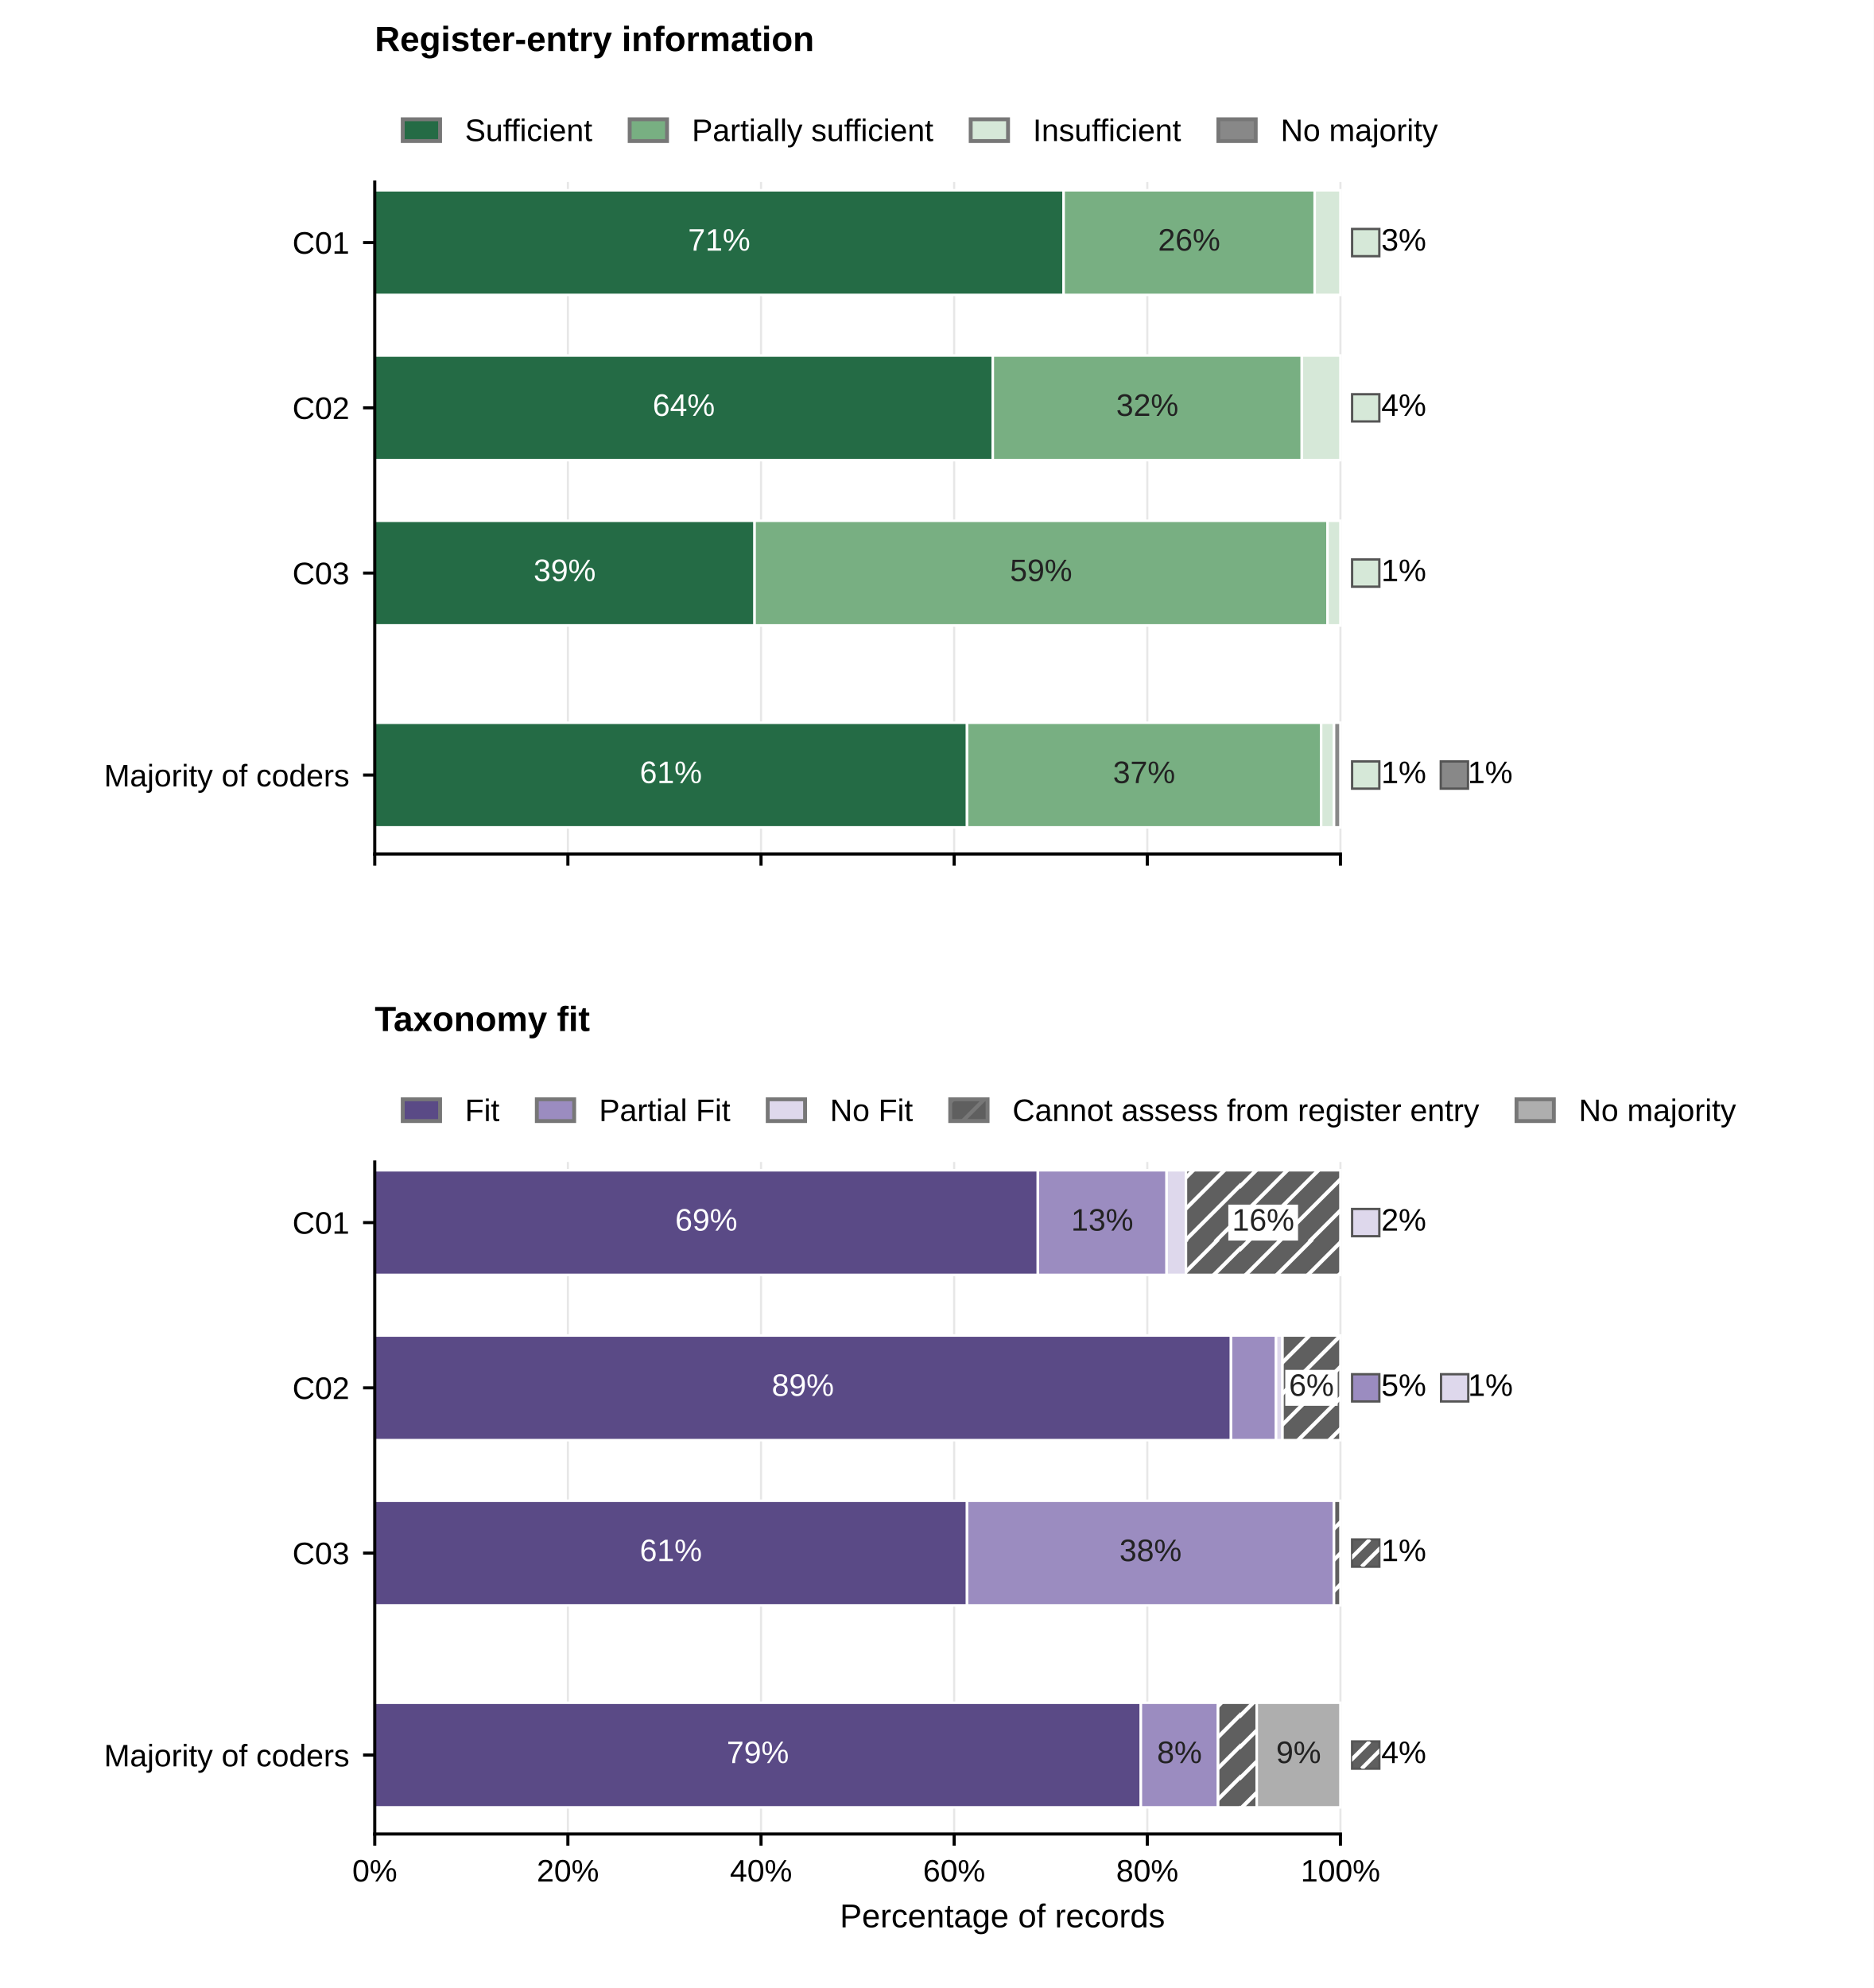
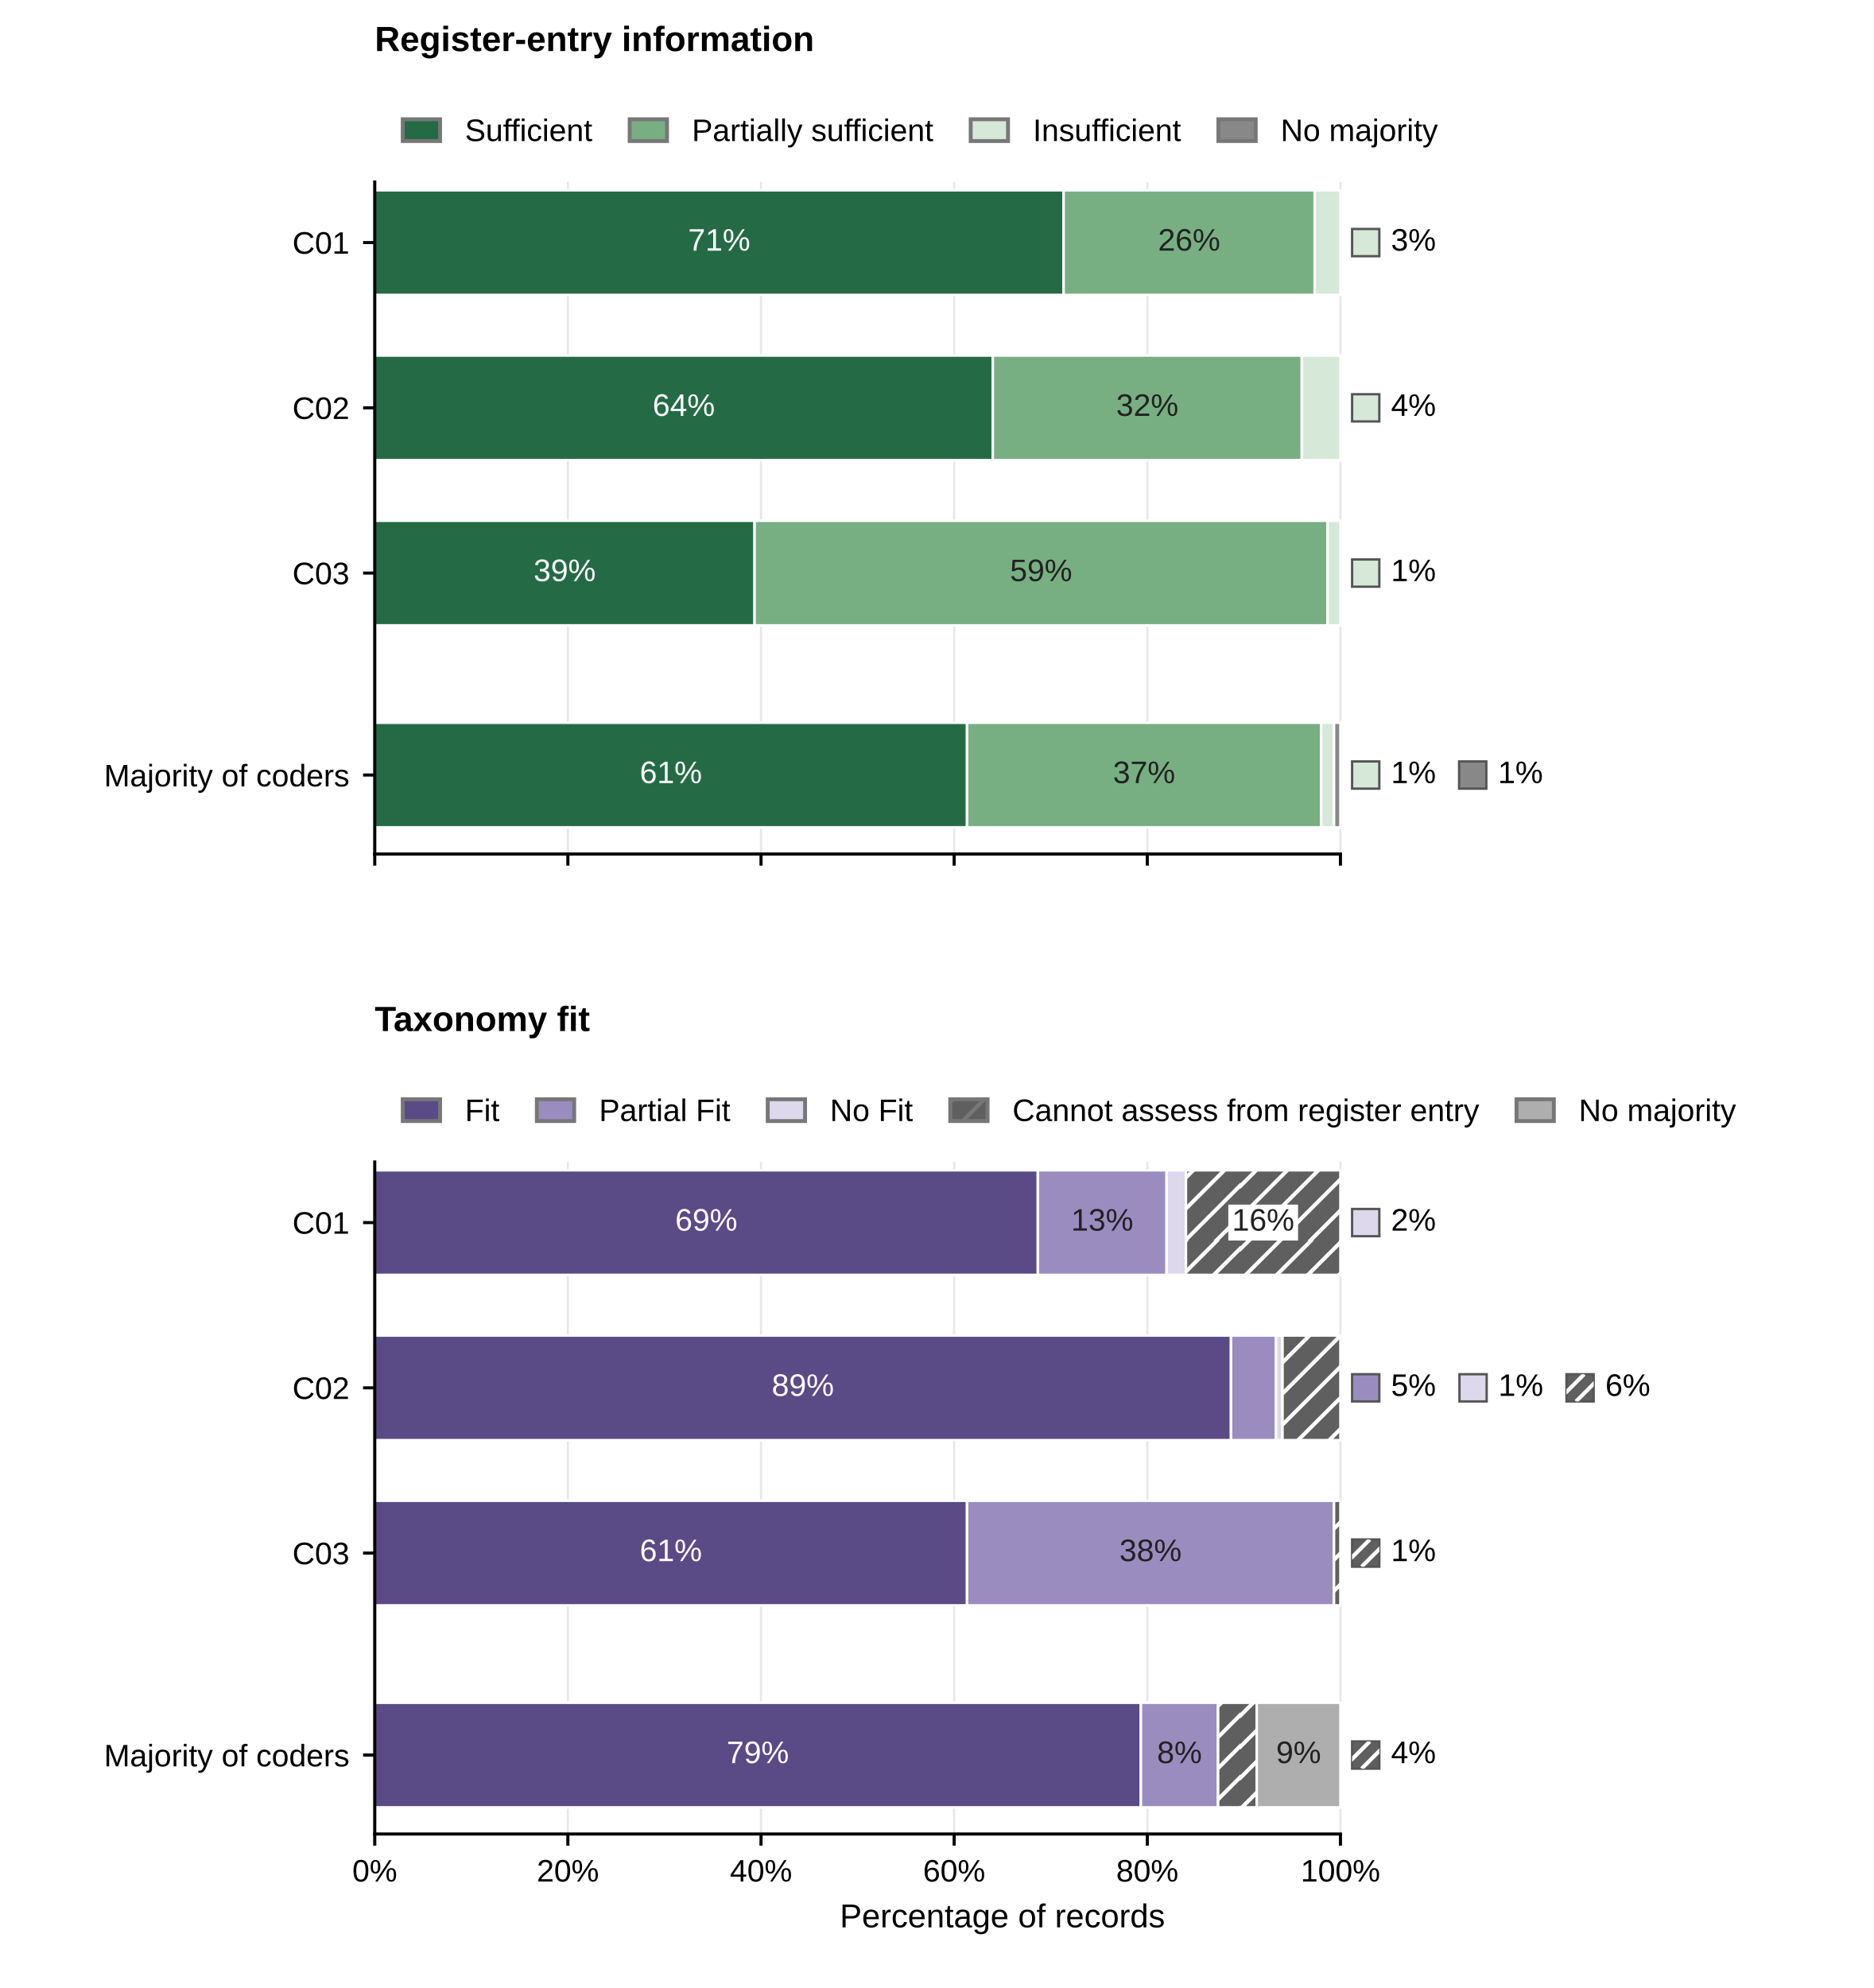
<svg xmlns="http://www.w3.org/2000/svg" xmlns:xlink="http://www.w3.org/1999/xlink" width="481.89pt" height="511.2pt" viewBox="0 0 481.89 511.2" version="1.1">
  <defs>
    <style type="text/css">*{stroke-linejoin: round; stroke-linecap: butt}</style>
  </defs>
  <g id="figure_1">
    <g id="patch_1">
      <path d="M 0 511.2  L 481.89 511.2  L 481.89 0  L 0 0  z " style="fill: #ffffff" />
    </g>
    <g id="axes_1">
      <g id="text_1">
        <text style="font-weight: 700; font-size: 9px; font-family: 'Arial'; text-anchor: start" x="96.378" y="13.129" transform="rotate(-0 96.37795 13.12875)">Register-entry information</text>
      </g>
    </g>
    <g id="axes_2">
      <g id="text_2">
        <text style="font-weight: 700; font-size: 9px; font-family: 'Arial'; text-anchor: start" x="96.378" y="265.129" transform="rotate(-0 96.37795 265.1288)">Taxonomy fit</text>
      </g>
    </g>
    <g id="axes_3">
      <g id="legend_1">
        <g id="patch_2">
          <path d="M 103.578 36.27  L 113.178 36.27  L 113.178 30.67  L 103.578 30.67  z " style="fill: #246b45; stroke: #777777; stroke-linejoin: miter" />
        </g>
        <g id="text_3">
          <text style="font-size: 8px; font-family: 'Arial'; text-anchor: start" x="119.578" y="36.27" transform="rotate(-0 119.578 36.27)">Sufficient</text>
        </g>
        <g id="patch_3">
          <path d="M 161.943 36.27  L 171.543 36.27  L 171.543 30.67  L 161.943 30.67  z " style="fill: #78af82; stroke: #777777; stroke-linejoin: miter" />
        </g>
        <g id="text_4">
          <text style="font-size: 8px; font-family: 'Arial'; text-anchor: start" x="177.943" y="36.27" transform="rotate(-0 177.943 36.27)">Partially sufficient</text>
        </g>
        <g id="patch_4">
          <path d="M 249.647 36.27  L 259.247 36.27  L 259.247 30.67  L 249.647 30.67  z " style="fill: #d6e8d8; stroke: #777777; stroke-linejoin: miter" />
        </g>
        <g id="text_5">
          <text style="font-size: 8px; font-family: 'Arial'; text-anchor: start" x="265.647" y="36.27" transform="rotate(-0 265.6467 36.27)">Insufficient</text>
        </g>
        <g id="patch_5">
          <path d="M 313.347 36.27  L 322.947 36.27  L 322.947 30.67  L 313.347 30.67  z " style="fill: #888888; stroke: #777777; stroke-linejoin: miter" />
        </g>
        <g id="text_6">
          <text style="font-size: 8px; font-family: 'Arial'; text-anchor: start" x="329.347" y="36.27" transform="rotate(-0 329.3467 36.27)">No majority</text>
        </g>
      </g>
    </g>
    <g id="axes_4">
      <g id="legend_2">
        <g id="patch_6">
          <path d="M 103.578 288.27  L 113.178 288.27  L 113.178 282.67  L 103.578 282.67  z " style="fill: #5a4a86; stroke: #777777; stroke-linejoin: miter" />
        </g>
        <g id="text_7">
          <text style="font-size: 8px; font-family: 'Arial'; text-anchor: start" x="119.578" y="288.27" transform="rotate(-0 119.578 288.27)">Fit</text>
        </g>
        <g id="patch_7">
          <path d="M 138.064 288.27  L 147.664 288.27  L 147.664 282.67  L 138.064 282.67  z " style="fill: #9b8cc0; stroke: #777777; stroke-linejoin: miter" />
        </g>
        <g id="text_8">
          <text style="font-size: 8px; font-family: 'Arial'; text-anchor: start" x="154.064" y="288.27" transform="rotate(-0 154.0642 288.27)">Partial Fit</text>
        </g>
        <g id="patch_8">
          <path d="M 197.448 288.27  L 207.048 288.27  L 207.048 282.67  L 197.448 282.67  z " style="fill: #ded8ec; stroke: #777777; stroke-linejoin: miter" />
        </g>
        <g id="text_9">
          <text style="font-size: 8px; font-family: 'Arial'; text-anchor: start" x="213.448" y="288.27" transform="rotate(-0 213.448 288.27)">No Fit</text>
        </g>
        <g id="patch_9">
          <path d="M 244.383 288.27  L 253.983 288.27  L 253.983 282.67  L 244.383 282.67  z " style="fill: url(#h624ddeda6c); stroke: #777777; stroke-linejoin: miter" />
        </g>
        <g id="text_10">
          <text style="font-size: 8px; font-family: 'Arial'; text-anchor: start" x="260.383" y="288.27" transform="rotate(-0 260.383 288.27)">Cannot assess from register entry</text>
        </g>
        <g id="patch_10">
          <path d="M 390.022 288.27  L 399.622 288.27  L 399.622 282.67  L 390.022 282.67  z " style="fill: #aeaeae; stroke: #777777; stroke-linejoin: miter" />
        </g>
        <g id="text_11">
          <text style="font-size: 8px; font-family: 'Arial'; text-anchor: start" x="406.022" y="288.27" transform="rotate(-0 406.0217 288.27)">No majority</text>
        </g>
      </g>
    </g>
    <g id="axes_5">
      <g id="patch_11">
        <path d="M 96.378 219.6  L 419.244 219.6  L 419.244 46.8  L 96.378 46.8  z " style="fill: #ffffff" />
      </g>
      <g id="matplotlib.axis_1">
        <g id="xtick_1">
          <g id="line2d_1">
            <path d="M 96.378 219.6  L 96.378 46.8  " clip-path="url(#pf8613d907a)" style="fill: none; stroke: #e7e7e7; stroke-width: 0.55; stroke-linecap: square" />
          </g>
          <g id="line2d_2">
            <defs>
              <path id="m586eeee65d" d="M 0 0  L 0 3  " style="stroke: #000000; stroke-width: 0.8" />
            </defs>
            <g>
              <use xlink:href="#m586eeee65d" x="96.378" y="219.6" style="stroke: #000000; stroke-width: 0.8" />
            </g>
          </g>
        </g>
        <g id="xtick_2">
          <g id="line2d_3">
            <path d="M 146.05 219.6  L 146.05 46.8  " clip-path="url(#pf8613d907a)" style="fill: none; stroke: #e7e7e7; stroke-width: 0.55; stroke-linecap: square" />
          </g>
          <g id="line2d_4">
            <g>
              <use xlink:href="#m586eeee65d" x="146.05" y="219.6" style="stroke: #000000; stroke-width: 0.8" />
            </g>
          </g>
        </g>
        <g id="xtick_3">
          <g id="line2d_5">
            <path d="M 195.721 219.6  L 195.721 46.8  " clip-path="url(#pf8613d907a)" style="fill: none; stroke: #e7e7e7; stroke-width: 0.55; stroke-linecap: square" />
          </g>
          <g id="line2d_6">
            <g>
              <use xlink:href="#m586eeee65d" x="195.721" y="219.6" style="stroke: #000000; stroke-width: 0.8" />
            </g>
          </g>
        </g>
        <g id="xtick_4">
          <g id="line2d_7">
            <path d="M 245.393 219.6  L 245.393 46.8  " clip-path="url(#pf8613d907a)" style="fill: none; stroke: #e7e7e7; stroke-width: 0.55; stroke-linecap: square" />
          </g>
          <g id="line2d_8">
            <g>
              <use xlink:href="#m586eeee65d" x="245.393" y="219.6" style="stroke: #000000; stroke-width: 0.8" />
            </g>
          </g>
        </g>
        <g id="xtick_5">
          <g id="line2d_9">
            <path d="M 295.065 219.6  L 295.065 46.8  " clip-path="url(#pf8613d907a)" style="fill: none; stroke: #e7e7e7; stroke-width: 0.55; stroke-linecap: square" />
          </g>
          <g id="line2d_10">
            <g>
              <use xlink:href="#m586eeee65d" x="295.065" y="219.6" style="stroke: #000000; stroke-width: 0.8" />
            </g>
          </g>
        </g>
        <g id="xtick_6">
          <g id="line2d_11">
            <path d="M 344.737 219.6  L 344.737 46.8  " clip-path="url(#pf8613d907a)" style="fill: none; stroke: #e7e7e7; stroke-width: 0.55; stroke-linecap: square" />
          </g>
          <g id="line2d_12">
            <g>
              <use xlink:href="#m586eeee65d" x="344.737" y="219.6" style="stroke: #000000; stroke-width: 0.8" />
            </g>
          </g>
        </g>
      </g>
      <g id="matplotlib.axis_2">
        <g id="ytick_1">
          <g id="line2d_13">
            <defs>
              <path id="m7515a2d4cf" d="M 0 0  L -3 0  " style="stroke: #000000; stroke-width: 0.8" />
            </defs>
            <g>
              <use xlink:href="#m7515a2d4cf" x="96.378" y="62.38" style="stroke: #000000; stroke-width: 0.8" />
            </g>
          </g>
          <g id="text_12">
            <text style="font-size: 8px; font-family: 'Arial'; text-anchor: end" x="89.878" y="65.243" transform="rotate(-0 89.87795 65.24345)">C01</text>
          </g>
        </g>
        <g id="ytick_2">
          <g id="line2d_14">
            <g>
              <use xlink:href="#m7515a2d4cf" x="96.378" y="104.872" style="stroke: #000000; stroke-width: 0.8" />
            </g>
          </g>
          <g id="text_13">
            <text style="font-size: 8px; font-family: 'Arial'; text-anchor: end" x="89.878" y="107.735" transform="rotate(-0 89.87795 107.7353)">C02</text>
          </g>
        </g>
        <g id="ytick_3">
          <g id="line2d_15">
            <g>
              <use xlink:href="#m7515a2d4cf" x="96.378" y="147.364" style="stroke: #000000; stroke-width: 0.8" />
            </g>
          </g>
          <g id="text_14">
            <text style="font-size: 8px; font-family: 'Arial'; text-anchor: end" x="89.878" y="150.227" transform="rotate(-0 89.87795 150.2271)">C03</text>
          </g>
        </g>
        <g id="ytick_4">
          <g id="line2d_16">
            <g>
              <use xlink:href="#m7515a2d4cf" x="96.378" y="199.298" style="stroke: #000000; stroke-width: 0.8" />
            </g>
          </g>
          <g id="text_15">
            <text style="font-size: 8px; font-family: 'Arial'; text-anchor: end" x="89.878" y="202.21" transform="rotate(-0 89.87795 202.2102)">Majority of coders</text>
          </g>
        </g>
      </g>
      <g id="patch_12">
        <path d="M 96.378 75.836  L 273.54 75.836  L 273.54 48.925  L 96.378 48.925  z " clip-path="url(#pf8613d907a)" style="fill: #246b45; stroke: #ffffff; stroke-width: 0.65; stroke-linejoin: miter" />
      </g>
      <g id="patch_13">
        <path d="M 273.54 75.836  L 338.114 75.836  L 338.114 48.925  L 273.54 48.925  z " clip-path="url(#pf8613d907a)" style="fill: #78af82; stroke: #ffffff; stroke-width: 0.65; stroke-linejoin: miter" />
      </g>
      <g id="patch_14">
        <path d="M 338.114 75.836  L 344.737 75.836  L 344.737 48.925  L 338.114 48.925  z " clip-path="url(#pf8613d907a)" style="fill: #d6e8d8; stroke: #ffffff; stroke-width: 0.65; stroke-linejoin: miter" />
      </g>
      <g id="patch_15">
        <path d="M 96.378 118.328  L 255.327 118.328  L 255.327 91.416  L 96.378 91.416  z " clip-path="url(#pf8613d907a)" style="fill: #246b45; stroke: #ffffff; stroke-width: 0.65; stroke-linejoin: miter" />
      </g>
      <g id="patch_16">
        <path d="M 255.327 118.328  L 334.802 118.328  L 334.802 91.416  L 255.327 91.416  z " clip-path="url(#pf8613d907a)" style="fill: #78af82; stroke: #ffffff; stroke-width: 0.65; stroke-linejoin: miter" />
      </g>
      <g id="patch_17">
        <path d="M 334.802 118.328  L 344.737 118.328  L 344.737 91.416  L 334.802 91.416  z " clip-path="url(#pf8613d907a)" style="fill: #d6e8d8; stroke: #ffffff; stroke-width: 0.65; stroke-linejoin: miter" />
      </g>
      <g id="patch_18">
        <path d="M 96.378 160.82  L 194.066 160.82  L 194.066 133.908  L 96.378 133.908  z " clip-path="url(#pf8613d907a)" style="fill: #246b45; stroke: #ffffff; stroke-width: 0.65; stroke-linejoin: miter" />
      </g>
      <g id="patch_19">
        <path d="M 194.066 160.82  L 341.425 160.82  L 341.425 133.908  L 194.066 133.908  z " clip-path="url(#pf8613d907a)" style="fill: #78af82; stroke: #ffffff; stroke-width: 0.65; stroke-linejoin: miter" />
      </g>
      <g id="patch_20">
        <path d="M 341.425 160.82  L 344.737 160.82  L 344.737 133.908  L 341.425 133.908  z " clip-path="url(#pf8613d907a)" style="fill: #d6e8d8; stroke: #ffffff; stroke-width: 0.65; stroke-linejoin: miter" />
      </g>
      <g id="patch_21">
        <path d="M 96.378 212.754  L 248.705 212.754  L 248.705 185.843  L 96.378 185.843  z " clip-path="url(#pf8613d907a)" style="fill: #246b45; stroke: #ffffff; stroke-width: 0.65; stroke-linejoin: miter" />
      </g>
      <g id="patch_22">
        <path d="M 248.705 212.754  L 339.769 212.754  L 339.769 185.843  L 248.705 185.843  z " clip-path="url(#pf8613d907a)" style="fill: #78af82; stroke: #ffffff; stroke-width: 0.65; stroke-linejoin: miter" />
      </g>
      <g id="patch_23">
        <path d="M 339.769 212.754  L 343.081 212.754  L 343.081 185.843  L 339.769 185.843  z " clip-path="url(#pf8613d907a)" style="fill: #d6e8d8; stroke: #ffffff; stroke-width: 0.65; stroke-linejoin: miter" />
      </g>
      <g id="patch_24">
        <path d="M 343.081 212.754  L 344.737 212.754  L 344.737 185.843  L 343.081 185.843  z " clip-path="url(#pf8613d907a)" style="fill: #888888; stroke: #ffffff; stroke-width: 0.65; stroke-linejoin: miter" />
      </g>
      <g id="patch_25">
        <path d="M 96.378 219.6  L 96.378 46.8  " style="fill: none; stroke: #000000; stroke-width: 0.8; stroke-linejoin: miter; stroke-linecap: square" />
      </g>
      <g id="patch_26">
        <path d="M 96.378 219.6  L 344.737 219.6  " style="fill: none; stroke: #000000; stroke-width: 0.8; stroke-linejoin: miter; stroke-linecap: square" />
      </g>
      <g id="text_16">
-         <text style="font-size: 8px; font-family: 'Arial'; text-anchor: start" x="355.237" y="64.448" transform="rotate(-0 355.2365 64.44845)">3%</text>
+         <text style="font-size: 8px; font-family: 'Arial'; text-anchor: start" x="357.737" y="64.448" transform="rotate(-0 357.7365 64.44845)">3%</text>
      </g>
      <g id="text_17">
-         <text style="font-size: 8px; font-family: 'Arial'; text-anchor: start" x="355.237" y="106.94" transform="rotate(-0 355.2365 106.9403)">4%</text>
+         <text style="font-size: 8px; font-family: 'Arial'; text-anchor: start" x="357.737" y="106.94" transform="rotate(-0 357.7365 106.9403)">4%</text>
      </g>
      <g id="text_18">
-         <text style="font-size: 8px; font-family: 'Arial'; text-anchor: start" x="355.237" y="149.432" transform="rotate(-0 355.2365 149.4321)">1%</text>
+         <text style="font-size: 8px; font-family: 'Arial'; text-anchor: start" x="357.737" y="149.432" transform="rotate(-0 357.7365 149.4321)">1%</text>
      </g>
      <g id="text_19">
-         <text style="font-size: 8px; font-family: 'Arial'; text-anchor: start" x="355.237" y="201.366" transform="rotate(-0 355.2365 201.3665)">1%</text>
+         <text style="font-size: 8px; font-family: 'Arial'; text-anchor: start" x="357.737" y="201.366" transform="rotate(-0 357.7365 201.3665)">1%</text>
      </g>
      <g id="text_20">
-         <text style="font-size: 8px; font-family: 'Arial'; text-anchor: start" x="377.464" y="201.366" transform="rotate(-0 377.4642 201.3665)">1%</text>
+         <text style="font-size: 8px; font-family: 'Arial'; text-anchor: start" x="385.257" y="201.366" transform="rotate(-0 385.2565 201.3665)">1%</text>
      </g>
      <g id="text_21">
        <text style="font-size: 8px; font-family: 'Arial'; text-anchor: middle; fill: #ffffff" x="184.959" y="64.448" transform="rotate(-0 184.9592 64.44845)">71%</text>
      </g>
      <g id="text_22">
        <text style="font-size: 8px; font-family: 'Arial'; text-anchor: middle; fill: #222222" x="305.827" y="64.448" transform="rotate(-0 305.827 64.44845)">26%</text>
      </g>
      <g id="text_23">
        <text style="font-size: 8px; font-family: 'Arial'; text-anchor: middle; fill: #ffffff" x="175.853" y="106.94" transform="rotate(-0 175.8527 106.9403)">64%</text>
      </g>
      <g id="text_24">
        <text style="font-size: 8px; font-family: 'Arial'; text-anchor: middle; fill: #222222" x="295.065" y="106.94" transform="rotate(-0 295.0648 106.9403)">32%</text>
      </g>
      <g id="text_25">
        <text style="font-size: 8px; font-family: 'Arial'; text-anchor: middle; fill: #ffffff" x="145.222" y="149.432" transform="rotate(-0 145.2218 149.4321)">39%</text>
      </g>
      <g id="text_26">
        <text style="font-size: 8px; font-family: 'Arial'; text-anchor: middle; fill: #222222" x="267.745" y="149.432" transform="rotate(-0 267.7454 149.4321)">59%</text>
      </g>
      <g id="text_27">
        <text style="font-size: 8px; font-family: 'Arial'; text-anchor: middle; fill: #ffffff" x="172.541" y="201.366" transform="rotate(-0 172.5412 201.3665)">61%</text>
      </g>
      <g id="text_28">
        <text style="font-size: 8px; font-family: 'Arial'; text-anchor: middle; fill: #222222" x="294.237" y="201.366" transform="rotate(-0 294.2369 201.3665)">37%</text>
      </g>
      <g id="AnnotationBbox_1">
        <g id="patch_27">
          <path d="M 347.737 65.88  L 354.737 65.88  L 354.737 58.88  L 347.737 58.88  z " style="fill: #d6e8d8; stroke: #555555; stroke-width: 0.6; stroke-linejoin: miter" />
        </g>
      </g>
      <g id="AnnotationBbox_2">
        <g id="patch_28">
          <path d="M 347.737 108.372  L 354.737 108.372  L 354.737 101.372  L 347.737 101.372  z " style="fill: #d6e8d8; stroke: #555555; stroke-width: 0.6; stroke-linejoin: miter" />
        </g>
      </g>
      <g id="AnnotationBbox_3">
        <g id="patch_29">
          <path d="M 347.737 150.864  L 354.737 150.864  L 354.737 143.864  L 347.737 143.864  z " style="fill: #d6e8d8; stroke: #555555; stroke-width: 0.6; stroke-linejoin: miter" />
        </g>
      </g>
      <g id="AnnotationBbox_4">
        <g id="patch_30">
          <path d="M 347.737 202.798  L 354.737 202.798  L 354.737 195.798  L 347.737 195.798  z " style="fill: #d6e8d8; stroke: #555555; stroke-width: 0.6; stroke-linejoin: miter" />
        </g>
      </g>
      <g id="AnnotationBbox_5">
        <g id="patch_31">
-           <path d="M 370.541 202.798  L 377.541 202.798  L 377.541 195.798  L 370.541 195.798  z " style="fill: #888888; stroke: #555555; stroke-width: 0.6; stroke-linejoin: miter" />
+           <path d="M 375.257 202.798  L 382.257 202.798  L 382.257 195.798  L 375.257 195.798  z " style="fill: #888888; stroke: #555555; stroke-width: 0.6; stroke-linejoin: miter" />
        </g>
      </g>
    </g>
    <g id="axes_6">
      <g id="patch_32">
        <path d="M 96.378 471.6  L 419.244 471.6  L 419.244 298.8  L 96.378 298.8  z " style="fill: #ffffff" />
      </g>
      <g id="matplotlib.axis_3">
        <g id="xtick_7">
          <g id="line2d_17">
            <path d="M 96.378 471.6  L 96.378 298.8  " clip-path="url(#p30e53f9d32)" style="fill: none; stroke: #e7e7e7; stroke-width: 0.55; stroke-linecap: square" />
          </g>
          <g id="line2d_18">
            <g>
              <use xlink:href="#m586eeee65d" x="96.378" y="471.6" style="stroke: #000000; stroke-width: 0.8" />
            </g>
          </g>
          <g id="text_29">
            <text style="font-size: 8px; font-family: 'Arial'; text-anchor: middle" x="96.378" y="483.826" transform="rotate(-0 96.37795 483.8263)">0%</text>
          </g>
        </g>
        <g id="xtick_8">
          <g id="line2d_19">
            <path d="M 146.05 471.6  L 146.05 298.8  " clip-path="url(#p30e53f9d32)" style="fill: none; stroke: #e7e7e7; stroke-width: 0.55; stroke-linecap: square" />
          </g>
          <g id="line2d_20">
            <g>
              <use xlink:href="#m586eeee65d" x="146.05" y="471.6" style="stroke: #000000; stroke-width: 0.8" />
            </g>
          </g>
          <g id="text_30">
            <text style="font-size: 8px; font-family: 'Arial'; text-anchor: middle" x="146.05" y="483.826" transform="rotate(-0 146.0497 483.8263)">20%</text>
          </g>
        </g>
        <g id="xtick_9">
          <g id="line2d_21">
            <path d="M 195.721 471.6  L 195.721 298.8  " clip-path="url(#p30e53f9d32)" style="fill: none; stroke: #e7e7e7; stroke-width: 0.55; stroke-linecap: square" />
          </g>
          <g id="line2d_22">
            <g>
              <use xlink:href="#m586eeee65d" x="195.721" y="471.6" style="stroke: #000000; stroke-width: 0.8" />
            </g>
          </g>
          <g id="text_31">
            <text style="font-size: 8px; font-family: 'Arial'; text-anchor: middle" x="195.721" y="483.826" transform="rotate(-0 195.7214 483.8263)">40%</text>
          </g>
        </g>
        <g id="xtick_10">
          <g id="line2d_23">
            <path d="M 245.393 471.6  L 245.393 298.8  " clip-path="url(#p30e53f9d32)" style="fill: none; stroke: #e7e7e7; stroke-width: 0.55; stroke-linecap: square" />
          </g>
          <g id="line2d_24">
            <g>
              <use xlink:href="#m586eeee65d" x="245.393" y="471.6" style="stroke: #000000; stroke-width: 0.8" />
            </g>
          </g>
          <g id="text_32">
            <text style="font-size: 8px; font-family: 'Arial'; text-anchor: middle" x="245.393" y="483.826" transform="rotate(-0 245.3931 483.8263)">60%</text>
          </g>
        </g>
        <g id="xtick_11">
          <g id="line2d_25">
            <path d="M 295.065 471.6  L 295.065 298.8  " clip-path="url(#p30e53f9d32)" style="fill: none; stroke: #e7e7e7; stroke-width: 0.55; stroke-linecap: square" />
          </g>
          <g id="line2d_26">
            <g>
              <use xlink:href="#m586eeee65d" x="295.065" y="471.6" style="stroke: #000000; stroke-width: 0.8" />
            </g>
          </g>
          <g id="text_33">
            <text style="font-size: 8px; font-family: 'Arial'; text-anchor: middle" x="295.065" y="483.826" transform="rotate(-0 295.0648 483.8263)">80%</text>
          </g>
        </g>
        <g id="xtick_12">
          <g id="line2d_27">
            <path d="M 344.737 471.6  L 344.737 298.8  " clip-path="url(#p30e53f9d32)" style="fill: none; stroke: #e7e7e7; stroke-width: 0.55; stroke-linecap: square" />
          </g>
          <g id="line2d_28">
            <g>
              <use xlink:href="#m586eeee65d" x="344.737" y="471.6" style="stroke: #000000; stroke-width: 0.8" />
            </g>
          </g>
          <g id="text_34">
            <text style="font-size: 8px; font-family: 'Arial'; text-anchor: middle" x="344.737" y="483.826" transform="rotate(-0 344.7365 483.8263)">100%</text>
          </g>
        </g>
        <g id="text_35">
          <text style="font-size: 8.5px; font-family: 'Arial'; text-anchor: middle" x="257.811" y="495.604" transform="rotate(-0 257.811 495.604)">Percentage of records</text>
        </g>
      </g>
      <g id="matplotlib.axis_4">
        <g id="ytick_5">
          <g id="line2d_29">
            <g>
              <use xlink:href="#m7515a2d4cf" x="96.378" y="314.38" style="stroke: #000000; stroke-width: 0.8" />
            </g>
          </g>
          <g id="text_36">
            <text style="font-size: 8px; font-family: 'Arial'; text-anchor: end" x="89.878" y="317.243" transform="rotate(-0 89.87795 317.2435)">C01</text>
          </g>
        </g>
        <g id="ytick_6">
          <g id="line2d_30">
            <g>
              <use xlink:href="#m7515a2d4cf" x="96.378" y="356.872" style="stroke: #000000; stroke-width: 0.8" />
            </g>
          </g>
          <g id="text_37">
            <text style="font-size: 8px; font-family: 'Arial'; text-anchor: end" x="89.878" y="359.735" transform="rotate(-0 89.87795 359.7353)">C02</text>
          </g>
        </g>
        <g id="ytick_7">
          <g id="line2d_31">
            <g>
              <use xlink:href="#m7515a2d4cf" x="96.378" y="399.364" style="stroke: #000000; stroke-width: 0.8" />
            </g>
          </g>
          <g id="text_38">
            <text style="font-size: 8px; font-family: 'Arial'; text-anchor: end" x="89.878" y="402.227" transform="rotate(-0 89.87795 402.2271)">C03</text>
          </g>
        </g>
        <g id="ytick_8">
          <g id="line2d_32">
            <g>
              <use xlink:href="#m7515a2d4cf" x="96.378" y="451.298" style="stroke: #000000; stroke-width: 0.8" />
            </g>
          </g>
          <g id="text_39">
            <text style="font-size: 8px; font-family: 'Arial'; text-anchor: end" x="89.878" y="454.21" transform="rotate(-0 89.87795 454.2102)">Majority of coders</text>
          </g>
        </g>
      </g>
      <g id="patch_33">
        <path d="M 96.378 327.836  L 266.918 327.836  L 266.918 300.925  L 96.378 300.925  z " clip-path="url(#p30e53f9d32)" style="fill: #5a4a86; stroke: #ffffff; stroke-width: 0.65; stroke-linejoin: miter" />
      </g>
      <g id="patch_34">
        <path d="M 266.918 327.836  L 300.032 327.836  L 300.032 300.925  L 266.918 300.925  z " clip-path="url(#p30e53f9d32)" style="fill: #9b8cc0; stroke: #ffffff; stroke-width: 0.65; stroke-linejoin: miter" />
      </g>
      <g id="patch_35">
        <path d="M 300.032 327.836  L 304.999 327.836  L 304.999 300.925  L 300.032 300.925  z " clip-path="url(#p30e53f9d32)" style="fill: #ded8ec; stroke: #ffffff; stroke-width: 0.65; stroke-linejoin: miter" />
      </g>
      <g id="patch_36">
        <path d="M 304.999 327.836  L 344.737 327.836  L 344.737 300.925  L 304.999 300.925  z " clip-path="url(#p30e53f9d32)" style="fill: url(#h25fb0c7f95); stroke: #ffffff; stroke-width: 0.65; stroke-linejoin: miter" />
      </g>
      <g id="patch_37">
        <path d="M 96.378 370.328  L 316.589 370.328  L 316.589 343.416  L 96.378 343.416  z " clip-path="url(#p30e53f9d32)" style="fill: #5a4a86; stroke: #ffffff; stroke-width: 0.65; stroke-linejoin: miter" />
      </g>
      <g id="patch_38">
        <path d="M 316.589 370.328  L 328.179 370.328  L 328.179 343.416  L 316.589 343.416  z " clip-path="url(#p30e53f9d32)" style="fill: #9b8cc0; stroke: #ffffff; stroke-width: 0.65; stroke-linejoin: miter" />
      </g>
      <g id="patch_39">
        <path d="M 328.179 370.328  L 329.835 370.328  L 329.835 343.416  L 328.179 343.416  z " clip-path="url(#p30e53f9d32)" style="fill: #ded8ec; stroke: #ffffff; stroke-width: 0.65; stroke-linejoin: miter" />
      </g>
      <g id="patch_40">
        <path d="M 329.835 370.328  L 344.737 370.328  L 344.737 343.416  L 329.835 343.416  z " clip-path="url(#p30e53f9d32)" style="fill: url(#h25fb0c7f95); stroke: #ffffff; stroke-width: 0.65; stroke-linejoin: miter" />
      </g>
      <g id="patch_41">
        <path d="M 96.378 412.82  L 248.705 412.82  L 248.705 385.908  L 96.378 385.908  z " clip-path="url(#p30e53f9d32)" style="fill: #5a4a86; stroke: #ffffff; stroke-width: 0.65; stroke-linejoin: miter" />
      </g>
      <g id="patch_42">
        <path d="M 248.705 412.82  L 343.081 412.82  L 343.081 385.908  L 248.705 385.908  z " clip-path="url(#p30e53f9d32)" style="fill: #9b8cc0; stroke: #ffffff; stroke-width: 0.65; stroke-linejoin: miter" />
      </g>
      <g id="patch_43">
        <path d="M 343.081 412.82  L 343.081 412.82  L 343.081 385.908  L 343.081 385.908  z " clip-path="url(#p30e53f9d32)" style="fill: #ded8ec; stroke: #ffffff; stroke-width: 0.65; stroke-linejoin: miter" />
      </g>
      <g id="patch_44">
        <path d="M 343.081 412.82  L 344.737 412.82  L 344.737 385.908  L 343.081 385.908  z " clip-path="url(#p30e53f9d32)" style="fill: url(#h25fb0c7f95); stroke: #ffffff; stroke-width: 0.65; stroke-linejoin: miter" />
      </g>
      <g id="patch_45">
        <path d="M 96.378 464.754  L 293.409 464.754  L 293.409 437.843  L 96.378 437.843  z " clip-path="url(#p30e53f9d32)" style="fill: #5a4a86; stroke: #ffffff; stroke-width: 0.65; stroke-linejoin: miter" />
      </g>
      <g id="patch_46">
        <path d="M 293.409 464.754  L 313.278 464.754  L 313.278 437.843  L 293.409 437.843  z " clip-path="url(#p30e53f9d32)" style="fill: #9b8cc0; stroke: #ffffff; stroke-width: 0.65; stroke-linejoin: miter" />
      </g>
      <g id="patch_47">
        <path d="M 313.278 464.754  L 313.278 464.754  L 313.278 437.843  L 313.278 437.843  z " clip-path="url(#p30e53f9d32)" style="fill: #ded8ec; stroke: #ffffff; stroke-width: 0.65; stroke-linejoin: miter" />
      </g>
      <g id="patch_48">
        <path d="M 313.278 464.754  L 323.212 464.754  L 323.212 437.843  L 313.278 437.843  z " clip-path="url(#p30e53f9d32)" style="fill: url(#h25fb0c7f95); stroke: #ffffff; stroke-width: 0.65; stroke-linejoin: miter" />
      </g>
      <g id="patch_49">
        <path d="M 323.212 464.754  L 344.737 464.754  L 344.737 437.843  L 323.212 437.843  z " clip-path="url(#p30e53f9d32)" style="fill: #aeaeae; stroke: #ffffff; stroke-width: 0.65; stroke-linejoin: miter" />
      </g>
      <g id="patch_50">
        <path d="M 96.378 471.6  L 96.378 298.8  " style="fill: none; stroke: #000000; stroke-width: 0.8; stroke-linejoin: miter; stroke-linecap: square" />
      </g>
      <g id="patch_51">
        <path d="M 96.378 471.6  L 344.737 471.6  " style="fill: none; stroke: #000000; stroke-width: 0.8; stroke-linejoin: miter; stroke-linecap: square" />
      </g>
      <g id="text_40">
-         <text style="font-size: 8px; font-family: 'Arial'; text-anchor: start" x="355.237" y="316.448" transform="rotate(-0 355.2365 316.4485)">2%</text>
+         <text style="font-size: 8px; font-family: 'Arial'; text-anchor: start" x="357.737" y="316.448" transform="rotate(-0 357.7365 316.4485)">2%</text>
      </g>
      <g id="text_41">
-         <text style="font-size: 8px; font-family: 'Arial'; text-anchor: start" x="355.237" y="358.94" transform="rotate(-0 355.2365 358.9403)">5%</text>
+         <text style="font-size: 8px; font-family: 'Arial'; text-anchor: start" x="357.737" y="358.94" transform="rotate(-0 357.7365 358.9403)">5%</text>
      </g>
      <g id="text_42">
-         <text style="font-size: 8px; font-family: 'Arial'; text-anchor: start" x="377.537" y="358.94" transform="rotate(-0 377.5369 358.9403)">1%</text>
+         <text style="font-size: 8px; font-family: 'Arial'; text-anchor: start" x="385.347" y="358.94" transform="rotate(-0 385.3465 358.9403)">1%</text>
      </g>
      <g id="text_43">
-         <text style="font-size: 8px; font-family: 'Arial'; text-anchor: start" x="355.237" y="401.432" transform="rotate(-0 355.2365 401.4321)">1%</text>
+         <text style="font-size: 8px; font-family: 'Arial'; text-anchor: start" x="412.867" y="358.94" transform="rotate(-0 412.8665 358.9403)">6%</text>
      </g>
      <g id="text_44">
-         <text style="font-size: 8px; font-family: 'Arial'; text-anchor: start" x="355.237" y="453.366" transform="rotate(-0 355.2365 453.3665)">4%</text>
+         <text style="font-size: 8px; font-family: 'Arial'; text-anchor: start" x="357.737" y="401.432" transform="rotate(-0 357.7365 401.4321)">1%</text>
      </g>
      <g id="text_45">
+         <text style="font-size: 8px; font-family: 'Arial'; text-anchor: start" x="357.737" y="453.366" transform="rotate(-0 357.7365 453.3665)">4%</text>
+       </g>
+       <g id="text_46">
        <text style="font-size: 8px; font-family: 'Arial'; text-anchor: middle; fill: #ffffff" x="181.648" y="316.448" transform="rotate(-0 181.6477 316.4485)">69%</text>
      </g>
-       <g id="text_46">
+       <g id="text_47">
        <text style="font-size: 8px; font-family: 'Arial'; text-anchor: middle; fill: #222222" x="283.475" y="316.448" transform="rotate(-0 283.4747 316.4485)">13%</text>
      </g>
-       <g id="text_47">
+       <g id="text_48">
        <g id="patch_52">
          <path d="M 315.902 318.998  L 333.833 318.998  L 333.833 309.762  L 315.902 309.762  z " style="fill: #ffffff" />
        </g>
        <text style="font-size: 8px; font-family: 'Arial'; text-anchor: middle; fill: #222222" x="324.868" y="316.448" transform="rotate(-0 324.8678 316.4485)">16%</text>
      </g>
-       <g id="text_48">
+       <g id="text_49">
        <text style="font-size: 8px; font-family: 'Arial'; text-anchor: middle; fill: #ffffff" x="206.484" y="358.94" transform="rotate(-0 206.4836 358.9403)">89%</text>
-       </g>
-       <g id="text_49">
-         <g id="patch_53">
-           <path d="M 330.545 361.49  L 344.027 361.49  L 344.027 352.254  L 330.545 352.254  z " style="fill: #ffffff" />
-         </g>
-         <text style="font-size: 8px; font-family: 'Arial'; text-anchor: middle; fill: #222222" x="337.286" y="358.94" transform="rotate(-0 337.2858 358.9403)">6%</text>
      </g>
      <g id="text_50">
        <text style="font-size: 8px; font-family: 'Arial'; text-anchor: middle; fill: #ffffff" x="172.541" y="401.432" transform="rotate(-0 172.5412 401.4321)">61%</text>
      </g>
      <g id="text_51">
        <text style="font-size: 8px; font-family: 'Arial'; text-anchor: middle; fill: #222222" x="295.893" y="401.432" transform="rotate(-0 295.8927 401.4321)">38%</text>
      </g>
      <g id="text_52">
        <text style="font-size: 8px; font-family: 'Arial'; text-anchor: middle; fill: #ffffff" x="194.894" y="453.366" transform="rotate(-0 194.8935 453.3665)">79%</text>
      </g>
      <g id="text_53">
        <text style="font-size: 8px; font-family: 'Arial'; text-anchor: middle; fill: #222222" x="303.343" y="453.366" transform="rotate(-0 303.3434 453.3665)">8%</text>
      </g>
      <g id="text_54">
        <text style="font-size: 8px; font-family: 'Arial'; text-anchor: middle; fill: #222222" x="333.974" y="453.366" transform="rotate(-0 333.9743 453.3665)">9%</text>
      </g>
      <g id="AnnotationBbox_6">
+         <g id="patch_53">
+           <path d="M 347.737 317.88  L 354.737 317.88  L 354.737 310.88  L 347.737 310.88  z " style="fill: #ded8ec; stroke: #555555; stroke-width: 0.6; stroke-linejoin: miter" />
+         </g>
+       </g>
+       <g id="AnnotationBbox_7">
        <g id="patch_54">
-           <path d="M 347.737 317.88  L 354.737 317.88  L 354.737 310.88  L 347.737 310.88  z " style="fill: #ded8ec; stroke: #555555; stroke-width: 0.6; stroke-linejoin: miter" />
-         </g>
-       </g>
-       <g id="AnnotationBbox_7">
+           <path d="M 347.737 360.372  L 354.737 360.372  L 354.737 353.372  L 347.737 353.372  z " style="fill: #9b8cc0; stroke: #555555; stroke-width: 0.6; stroke-linejoin: miter" />
+         </g>
+       </g>
+       <g id="AnnotationBbox_8">
        <g id="patch_55">
-           <path d="M 347.737 360.372  L 354.737 360.372  L 354.737 353.372  L 347.737 353.372  z " style="fill: #9b8cc0; stroke: #555555; stroke-width: 0.6; stroke-linejoin: miter" />
-         </g>
-       </g>
-       <g id="AnnotationBbox_8">
+           <path d="M 375.347 360.372  L 382.347 360.372  L 382.347 353.372  L 375.347 353.372  z " style="fill: #ded8ec; stroke: #555555; stroke-width: 0.6; stroke-linejoin: miter" />
+         </g>
+       </g>
+       <g id="AnnotationBbox_9">
        <g id="patch_56">
-           <path d="M 370.614 360.372  L 377.614 360.372  L 377.614 353.372  L 370.614 353.372  z " style="fill: #ded8ec; stroke: #555555; stroke-width: 0.6; stroke-linejoin: miter" />
-         </g>
-       </g>
-       <g id="AnnotationBbox_9">
+           <path d="M 402.867 360.372  L 409.867 360.372  L 409.867 353.372  L 402.867 353.372  z " style="fill: #5f5f5f; stroke: #555555; stroke-width: 0.6; stroke-linejoin: miter" />
+         </g>
+         <g id="line2d_33">
+           <path d="M 400.417 360.372  L 407.417 353.372  " clip-path="url(#p96ce120c0d)" style="fill: none; stroke: #ffffff" />
+         </g>
+         <g id="line2d_34">
+           <path d="M 405.317 360.372  L 412.317 353.372  " clip-path="url(#p96ce120c0d)" style="fill: none; stroke: #ffffff" />
+         </g>
+       </g>
+       <g id="AnnotationBbox_10">
        <g id="patch_57">
          <path d="M 347.737 402.864  L 354.737 402.864  L 354.737 395.864  L 347.737 395.864  z " style="fill: #5f5f5f; stroke: #555555; stroke-width: 0.6; stroke-linejoin: miter" />
        </g>
-         <g id="line2d_33">
+         <g id="line2d_35">
          <path d="M 345.287 402.864  L 352.287 395.864  " clip-path="url(#pbfbdd2e6c9)" style="fill: none; stroke: #ffffff" />
        </g>
-         <g id="line2d_34">
+         <g id="line2d_36">
          <path d="M 350.187 402.864  L 357.187 395.864  " clip-path="url(#pbfbdd2e6c9)" style="fill: none; stroke: #ffffff" />
        </g>
      </g>
-       <g id="AnnotationBbox_10">
+       <g id="AnnotationBbox_11">
        <g id="patch_58">
          <path d="M 347.737 454.798  L 354.737 454.798  L 354.737 447.798  L 347.737 447.798  z " style="fill: #5f5f5f; stroke: #555555; stroke-width: 0.6; stroke-linejoin: miter" />
        </g>
-         <g id="line2d_35">
+         <g id="line2d_37">
          <path d="M 345.287 454.798  L 352.287 447.798  " clip-path="url(#pdb1525f20f)" style="fill: none; stroke: #ffffff" />
        </g>
-         <g id="line2d_36">
+         <g id="line2d_38">
          <path d="M 350.187 454.798  L 357.187 447.798  " clip-path="url(#pdb1525f20f)" style="fill: none; stroke: #ffffff" />
        </g>
      </g>
    </g>
    <g id="axes_7" />
    <g id="axes_8" />
  </g>
  <defs>
    <clipPath id="pf8613d907a">
      <rect x="96.378" y="46.8" width="322.866" height="172.8" />
    </clipPath>
    <clipPath id="p30e53f9d32">
      <rect x="96.378" y="298.8" width="322.866" height="172.8" />
+     </clipPath>
+     <clipPath id="p96ce120c0d">
+       <rect x="402.867" y="353.372" width="7" height="7" />
    </clipPath>
    <clipPath id="pbfbdd2e6c9">
      <rect x="347.737" y="395.864" width="7" height="7" />
    </clipPath>
    <clipPath id="pdb1525f20f">
      <rect x="347.737" y="447.798" width="7" height="7" />
    </clipPath>
  </defs>
  <defs>
    <pattern id="h624ddeda6c" patternUnits="userSpaceOnUse" x="0" y="0" width="72" height="72">
      <rect x="0" y="0" width="73" height="73" fill="#5f5f5f" />
      <path d="M -36 36  L 36 -36  M -32 40  L 40 -32  M -28 44  L 44 -28  M -24 48  L 48 -24  M -20 52  L 52 -20  M -16 56  L 56 -16  M -12 60  L 60 -12  M -8 64  L 64 -8  M -4 68  L 68 -4  M 0 72  L 72 0  M 4 76  L 76 4  M 8 80  L 80 8  M 12 84  L 84 12  M 16 88  L 88 16  M 20 92  L 92 20  M 24 96  L 96 24  M 28 100  L 100 28  M 32 104  L 104 32  M 36 108  L 108 36  " style="fill: #777777; stroke: #777777; stroke-width: 1.0; stroke-linecap: butt; stroke-linejoin: miter" />
    </pattern>
    <pattern id="h25fb0c7f95" patternUnits="userSpaceOnUse" x="0" y="0" width="72" height="72">
      <rect x="0" y="0" width="73" height="73" fill="#5f5f5f" />
      <path d="M -36 36  L 36 -36  M -32 40  L 40 -32  M -28 44  L 44 -28  M -24 48  L 48 -24  M -20 52  L 52 -20  M -16 56  L 56 -16  M -12 60  L 60 -12  M -8 64  L 64 -8  M -4 68  L 68 -4  M 0 72  L 72 0  M 4 76  L 76 4  M 8 80  L 80 8  M 12 84  L 84 12  M 16 88  L 88 16  M 20 92  L 92 20  M 24 96  L 96 24  M 28 100  L 100 28  M 32 104  L 104 32  M 36 108  L 108 36  " style="fill: #ffffff; stroke: #ffffff; stroke-width: 1.0; stroke-linecap: butt; stroke-linejoin: miter" />
    </pattern>
  </defs>
</svg>
